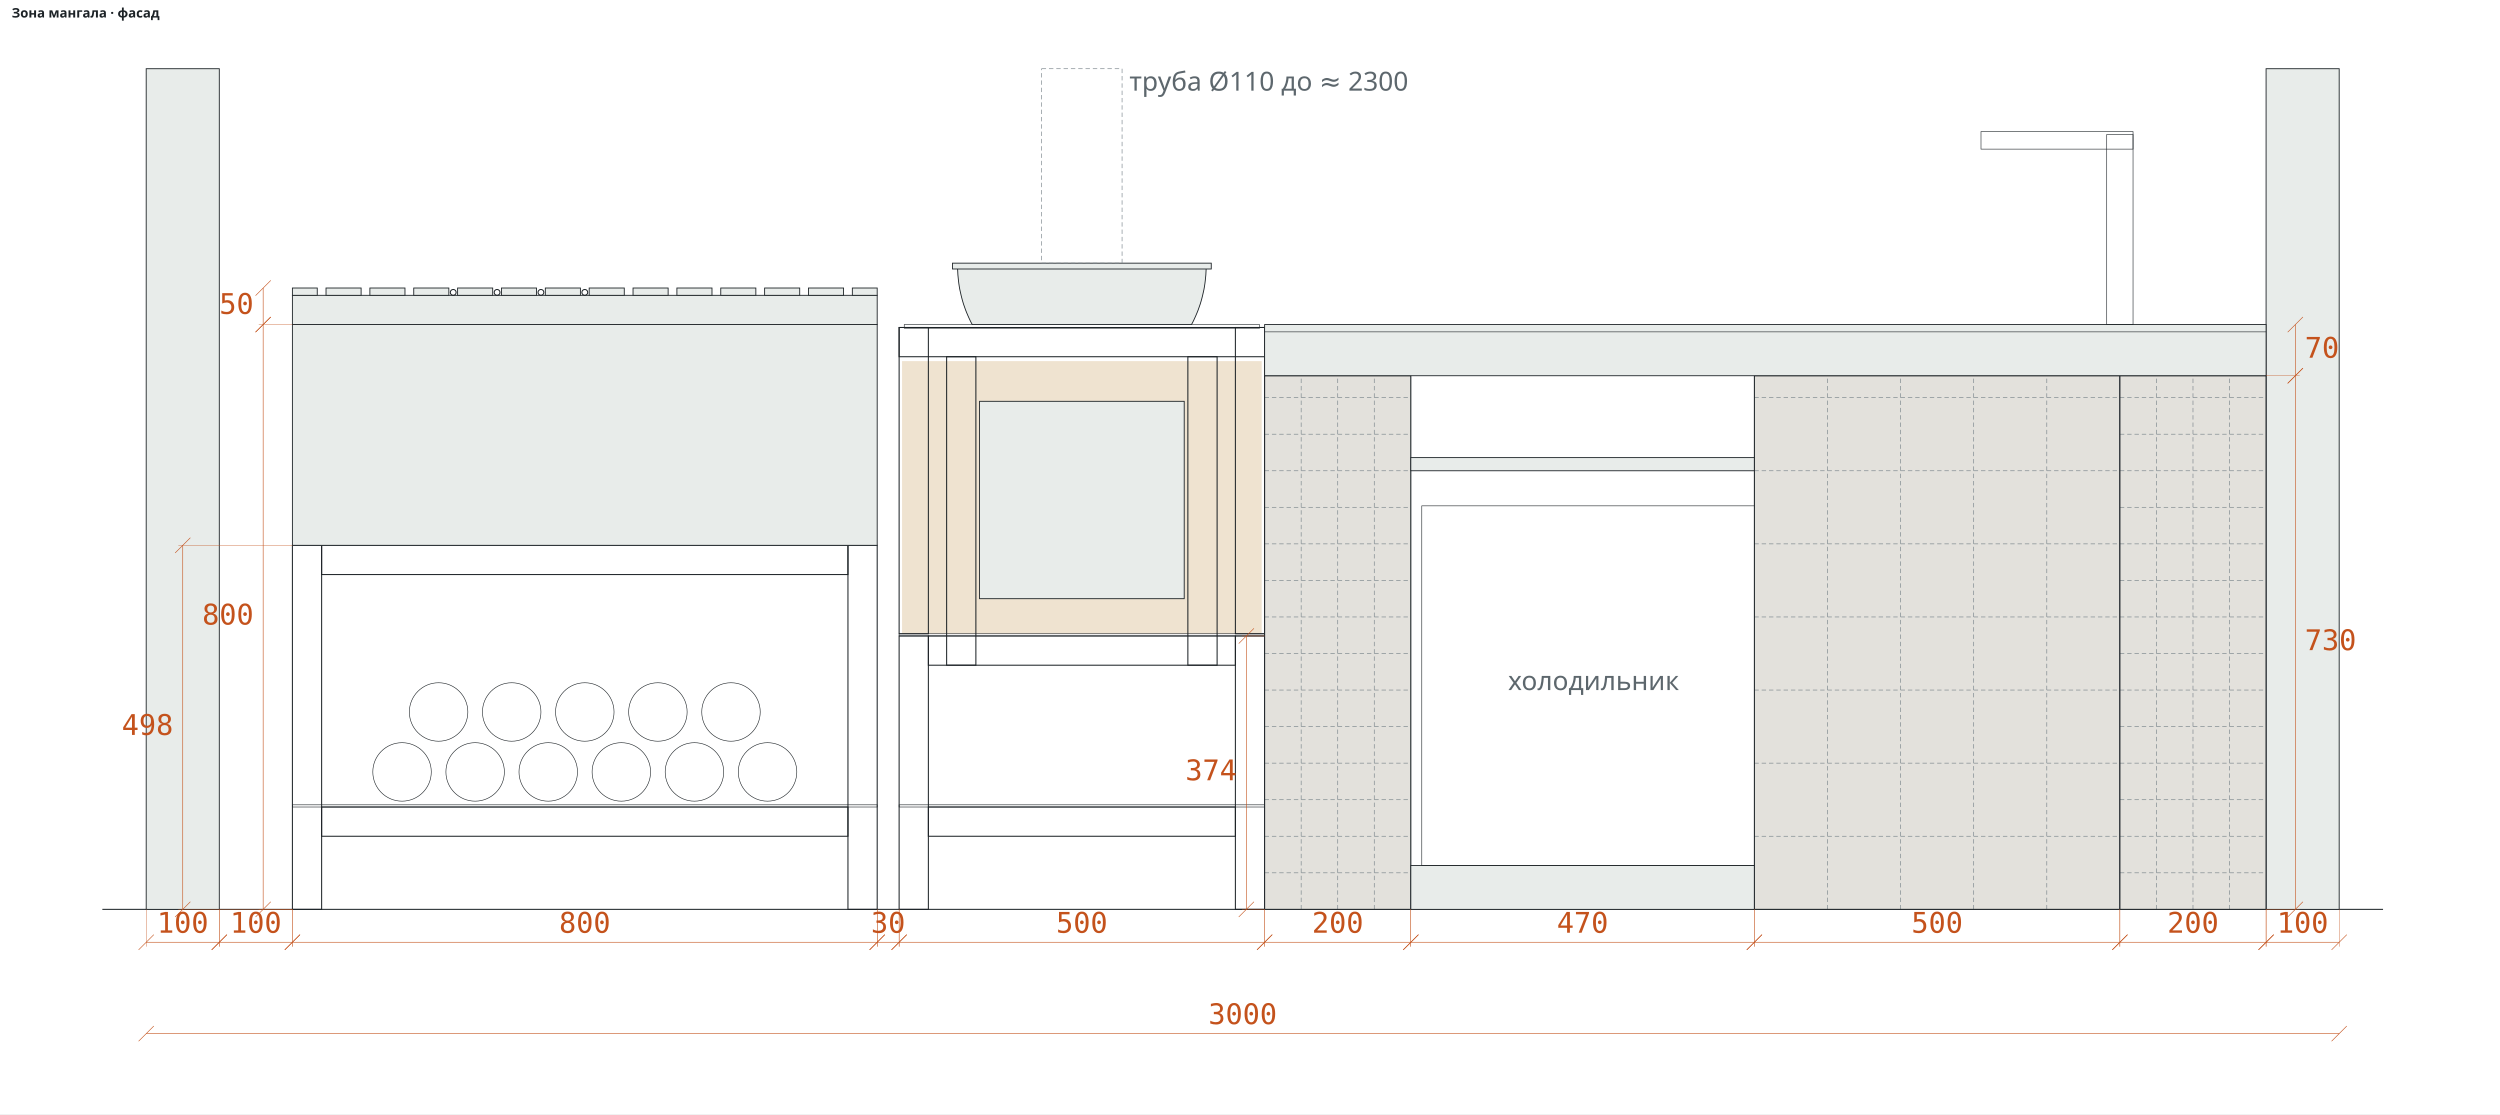
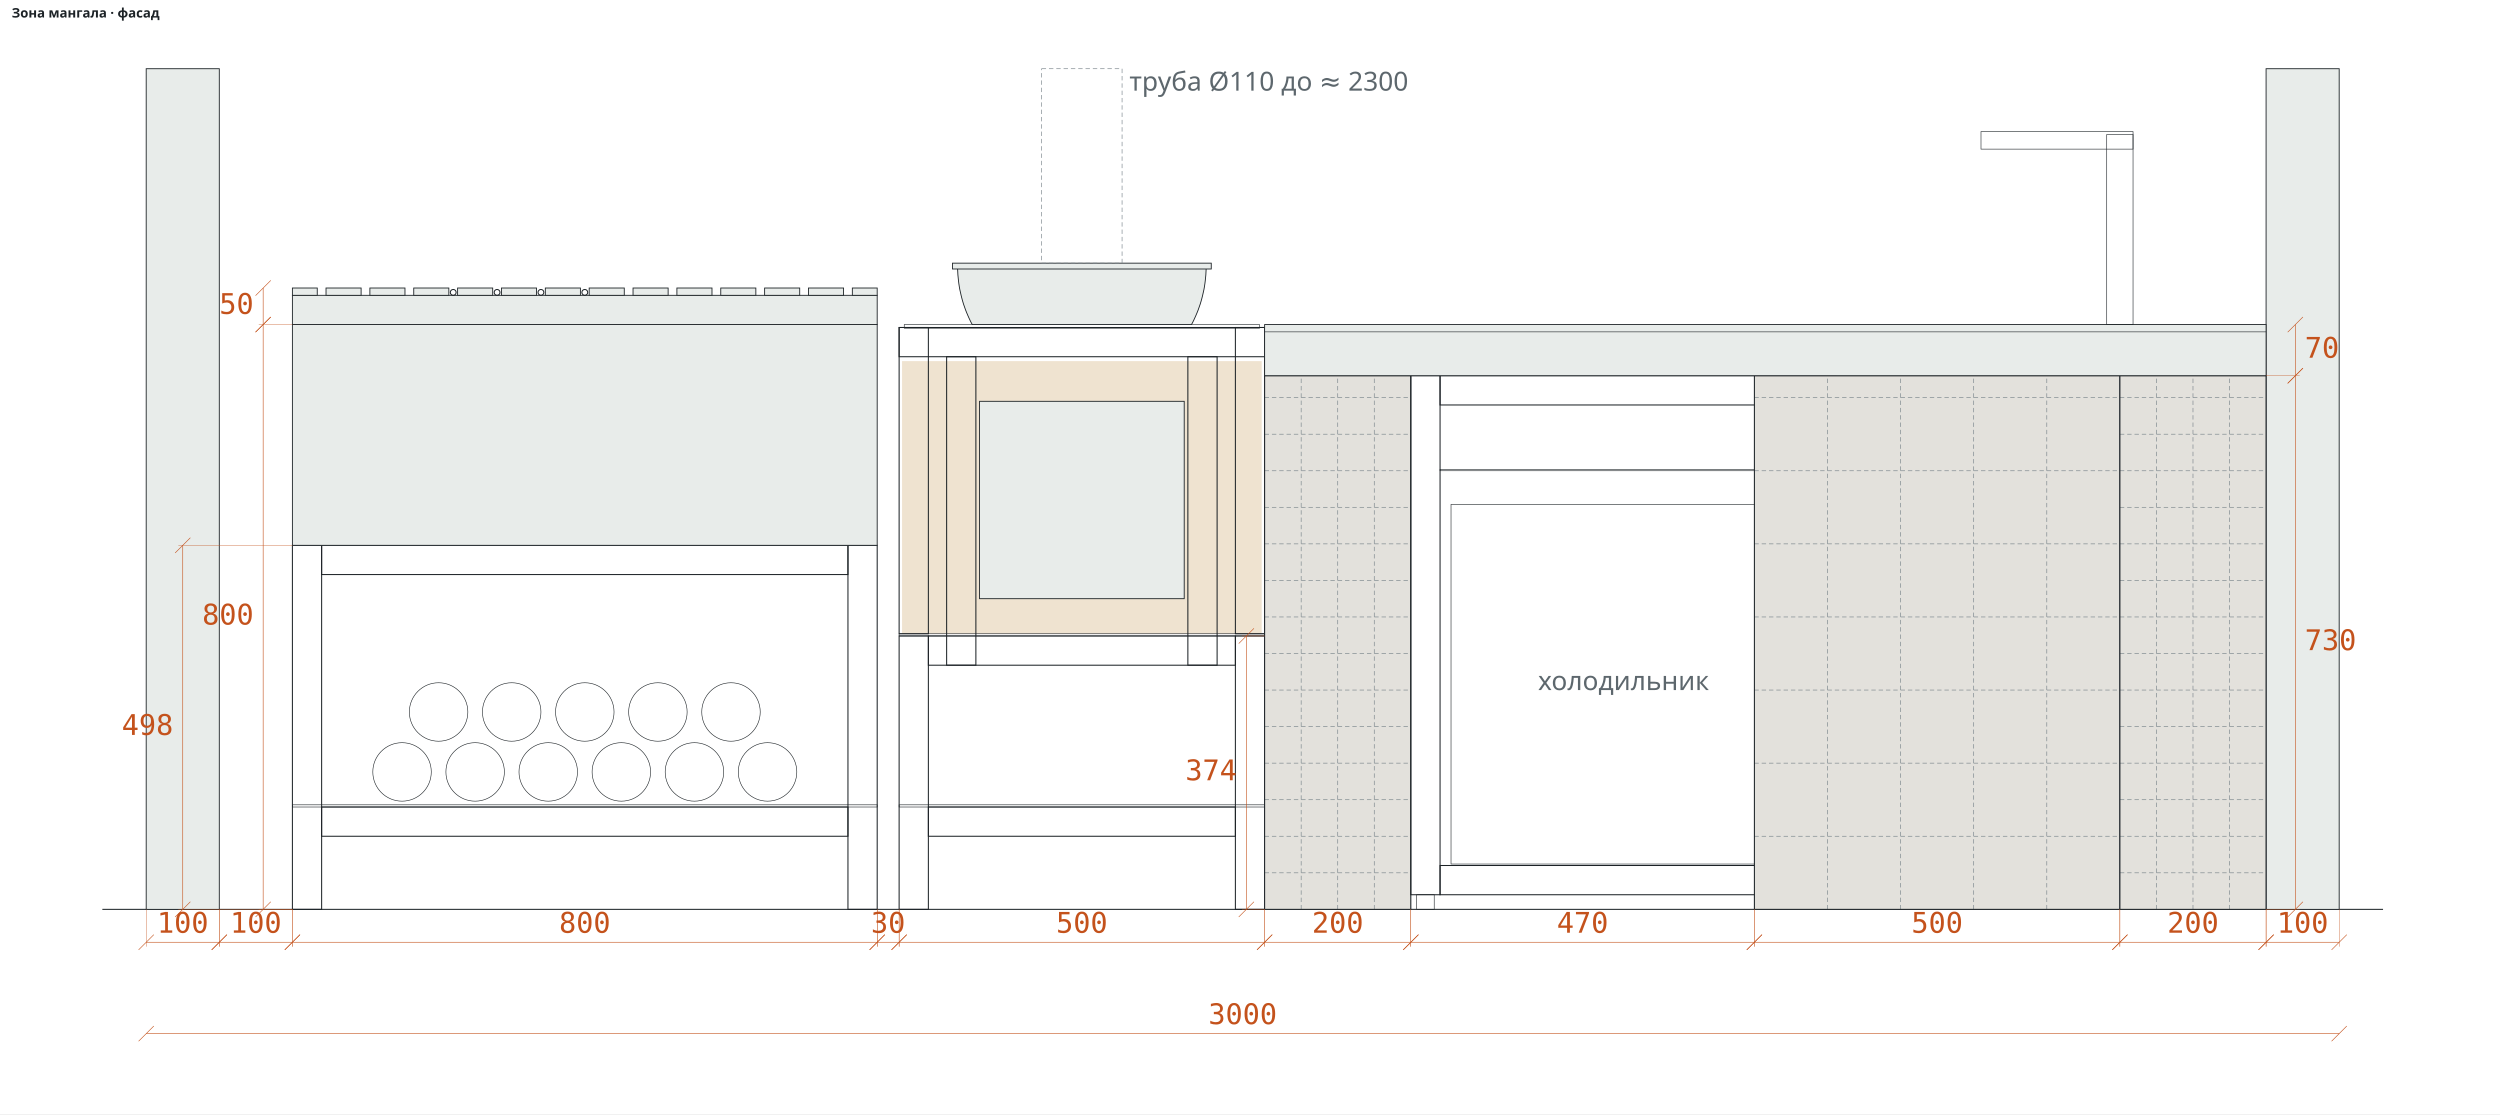
<svg xmlns="http://www.w3.org/2000/svg" viewBox="0 0 3420 1524" width="3420" height="1524">
  <style>.ol{fill:none;stroke:#1c2226;stroke-width:1.4}.thin{stroke-width:.8}.hid{fill:none;stroke:#7b868c;stroke-width:.9;stroke-dasharray:6 4}.cl{stroke:#7b868c;stroke-width:.7;stroke-dasharray:14 3 2 3}.brick{fill:#efe3d0;stroke:none}.stone{fill:#e3e1dc;stroke:#7b868c;stroke-width:.6}.fill{fill:#e8ecea;stroke:#1c2226;stroke-width:1.2}.dim{stroke:#c4521c;stroke-width:.8}.ext{stroke:#c4521c;stroke-width:.5}.lead{stroke:#5d676d;stroke-width:.7}.dt{fill:#c4521c;font:500 15px "IBM Plex Mono",Consolas,monospace}.note{fill:#5d676d;font:14px "IBM Plex Sans",Segoe UI,sans-serif}.lt{fill:#1c2226;font:13px "IBM Plex Sans",Segoe UI,sans-serif}.bub{fill:#fff;stroke:#1c2226;stroke-width:1}.bt{fill:#1c2226;font:600 13px "IBM Plex Mono",Consolas,monospace}.ttl{fill:#1c2226;font:600 18px "IBM Plex Sans",Segoe UI,sans-serif}</style>
  <rect width="100%" height="100%" fill="#ffffff" />
  <text class="ttl" x="16" y="24">Зона мангала · фасад</text>
  <g transform="translate(0 34)">
    <line class="ol" x1="140.0" y1="1210.0" x2="3260.0" y2="1210.0" />
    <rect class="fill" x="200.0" y="60.0" width="100.0" height="1150.0" />
    <rect class="fill" x="3100.0" y="60.0" width="100.0" height="1150.0" />
    <text class="note" x="250.0" y="90.0" text-anchor="start" style="font-size:36px" />
    <rect class="ol" x="400.0" y="712.0" width="40.0" height="498.0" />
    <rect class="ol" x="1160.0" y="712.0" width="40.0" height="498.0" />
    <rect class="ol" x="440.0" y="1070.0" width="720.0" height="40.0" />
    <rect class="ol" x="440.0" y="712.0" width="720.0" height="40.0" />
    <rect class="ol thin" x="400.0" y="1067.0" width="800.0" height="3.0" />
    <rect class="fill" x="400.0" y="410.0" width="800.0" height="302.0" />
    <rect class="fill" x="400.0" y="370.0" width="800.0" height="40.0" />
    <rect class="fill" x="400.0" y="360.0" width="34.0" height="10.0" />
    <rect class="fill" x="446.0" y="360.0" width="48.0" height="10.0" />
    <rect class="fill" x="506.0" y="360.0" width="48.0" height="10.0" />
    <rect class="fill" x="566.0" y="360.0" width="48.0" height="10.0" />
    <rect class="fill" x="626.0" y="360.0" width="48.0" height="10.0" />
    <rect class="fill" x="686.0" y="360.0" width="48.0" height="10.0" />
    <rect class="fill" x="746.0" y="360.0" width="48.0" height="10.0" />
    <rect class="fill" x="806.0" y="360.0" width="48.0" height="10.0" />
    <rect class="fill" x="866.0" y="360.0" width="48.0" height="10.0" />
    <rect class="fill" x="926.0" y="360.0" width="48.0" height="10.0" />
    <rect class="fill" x="986.0" y="360.0" width="48.0" height="10.0" />
    <rect class="fill" x="1046.0" y="360.0" width="48.0" height="10.0" />
    <rect class="fill" x="1106.0" y="360.0" width="48.0" height="10.0" />
    <rect class="fill" x="1166.0" y="360.0" width="34.0" height="10.0" />
    <circle class="ol" cx="620.0" cy="366.0" r="4" />
    <circle class="ol" cx="680.0" cy="366.0" r="4" />
    <circle class="ol" cx="740.0" cy="366.0" r="4" />
    <circle class="ol" cx="800.0" cy="366.0" r="4" />
    <circle class="ol thin" cx="550.0" cy="1022.0" r="40" />
    <circle class="ol thin" cx="650.0" cy="1022.0" r="40" />
    <circle class="ol thin" cx="750.0" cy="1022.0" r="40" />
    <circle class="ol thin" cx="850.0" cy="1022.0" r="40" />
    <circle class="ol thin" cx="950.0" cy="1022.0" r="40" />
    <circle class="ol thin" cx="1050.0" cy="1022.0" r="40" />
    <circle class="ol thin" cx="600.0" cy="940.0" r="40" />
    <circle class="ol thin" cx="700.0" cy="940.0" r="40" />
    <circle class="ol thin" cx="800.0" cy="940.0" r="40" />
    <circle class="ol thin" cx="900.0" cy="940.0" r="40" />
    <circle class="ol thin" cx="1000.0" cy="940.0" r="40" />
    <rect class="ol" x="1230.0" y="836.0" width="40.0" height="374.0" />
    <rect class="ol" x="1690.0" y="836.0" width="40.0" height="374.0" />
    <rect class="ol" x="1270.0" y="1070.0" width="420.0" height="40.0" />
    <rect class="ol" x="1270.0" y="836.0" width="420.0" height="40.0" />
    <rect class="ol thin" x="1230.0" y="1067.0" width="500.0" height="3.0" />
    <rect class="brick" x="1234.0" y="460.0" width="492.0" height="373.0" />
    <rect class="ol thin" x="1230.0" y="833.0" width="500.0" height="3.0" />
    <rect class="ol" x="1230.0" y="414.0" width="40.0" height="419.0" />
    <rect class="ol" x="1690.0" y="414.0" width="40.0" height="419.0" />
    <rect class="ol" x="1230.0" y="414.0" width="500.0" height="40.0" />
    <rect class="ol" x="1295.0" y="454.0" width="40.0" height="422.0" />
    <rect class="ol" x="1625.0" y="454.0" width="40.0" height="422.0" />
    <rect class="fill" x="1340.0" y="515.0" width="280.0" height="270.0" />
    <rect class="ol thin" x="1237.0" y="410.0" width="486.0" height="5.0" />
    <polygon class="fill" points="1330.0,410.0 1327.9,406.0 1326.0,402.0 1324.2,398.0 1322.5,394.0 1320.9,390.0 1319.5,386.0 1318.1,382.0 1316.9,378.0 1315.8,374.0 1314.8,370.0 1313.9,366.0 1313.0,362.0 1312.3,358.0 1311.7,354.0 1311.2,350.0 1310.8,346.0 1310.4,342.0 1310.2,338.0 1310.0,334.0 1310.0,330.0 1650.0,330.0 1650.0,334.0 1649.8,338.0 1649.6,342.0 1649.2,346.0 1648.8,350.0 1648.3,354.0 1647.7,358.0 1647.0,362.0 1646.1,366.0 1645.2,370.0 1644.2,374.0 1643.1,378.0 1641.9,382.0 1640.5,386.0 1639.1,390.0 1637.5,394.0 1635.8,398.0 1634.0,402.0 1632.1,406.0 1630.0,410.0" />
    <rect class="fill" x="1303.0" y="326.0" width="354.0" height="8.0" />
    <rect class="hid" x="1425.0" y="60.0" width="110.0" height="266.0" />
    <text class="note" x="1545.0" y="90.0" text-anchor="start" style="font-size:36px">труба Ø110 до ≈ 2300</text>
    <rect class="stone" x="1730.0" y="480.0" width="200.0" height="730.0" />
    <line class="hid" x1="1780.0" y1="1210.0" x2="1780.0" y2="480.0" />
    <line class="hid" x1="1830.0" y1="1210.0" x2="1830.0" y2="480.0" />
    <line class="hid" x1="1880.0" y1="1210.0" x2="1880.0" y2="480.0" />
    <line class="hid" x1="1730.0" y1="1160.0" x2="1930.0" y2="1160.0" />
    <line class="hid" x1="1730.0" y1="1110.0" x2="1930.0" y2="1110.0" />
    <line class="hid" x1="1730.0" y1="1060.0" x2="1930.0" y2="1060.0" />
    <line class="hid" x1="1730.0" y1="1010.0" x2="1930.0" y2="1010.0" />
    <line class="hid" x1="1730.0" y1="960.0" x2="1930.0" y2="960.0" />
    <line class="hid" x1="1730.0" y1="910.0" x2="1930.0" y2="910.0" />
    <line class="hid" x1="1730.0" y1="860.0" x2="1930.0" y2="860.0" />
    <line class="hid" x1="1730.0" y1="810.0" x2="1930.0" y2="810.0" />
    <line class="hid" x1="1730.0" y1="760.0" x2="1930.0" y2="760.0" />
    <line class="hid" x1="1730.0" y1="710.0" x2="1930.0" y2="710.0" />
    <line class="hid" x1="1730.0" y1="660.0" x2="1930.0" y2="660.0" />
    <line class="hid" x1="1730.0" y1="610.0" x2="1930.0" y2="610.0" />
    <line class="hid" x1="1730.0" y1="560.0" x2="1930.0" y2="560.0" />
    <line class="hid" x1="1730.0" y1="510.0" x2="1930.0" y2="510.0" />
    <rect class="ol" x="1730.0" y="480.0" width="200.0" height="730.0" />
-     <rect class="fill" x="1930.0" y="1150.0" width="520.0" height="60.0" />
-     <rect class="fill" x="1930.0" y="592.0" width="502.0" height="18.0" />
-     <rect class="ol thin" x="1945.0" y="658.0" width="472.0" height="492.0" />
-     <text class="note" x="2180.0" y="910.0" text-anchor="middle" style="font-size:36px">холодильник</text>
+     <rect class="ol" x="1930.0" y="480.0" width="40.0" height="710.0" />
+     <rect class="ol thin" x="1938.0" y="1190.0" width="24.0" height="20.0" />
+     <rect class="ol" x="2472.0" y="480.0" width="40.0" height="710.0" />
+     <rect class="ol thin" x="2480.0" y="1190.0" width="24.0" height="20.0" />
+     <rect class="ol" x="1970.0" y="1150.0" width="502.0" height="40.0" />
+     <rect class="ol" x="1970.0" y="480.0" width="502.0" height="40.0" />
+     <rect class="ol thin" x="1970.0" y="608.0" width="502.0" height="2.0" />
+     <rect class="ol thin" x="1985.0" y="656.0" width="472.0" height="492.0" />
+     <text class="note" x="2221.0" y="910.0" text-anchor="middle" style="font-size:36px">холодильник</text>
    <rect class="stone" x="2400.0" y="480.0" width="500.0" height="730.0" />
    <line class="hid" x1="2500.0" y1="1210.0" x2="2500.0" y2="480.0" />
    <line class="hid" x1="2600.0" y1="1210.0" x2="2600.0" y2="480.0" />
    <line class="hid" x1="2700.0" y1="1210.0" x2="2700.0" y2="480.0" />
    <line class="hid" x1="2800.0" y1="1210.0" x2="2800.0" y2="480.0" />
    <line class="hid" x1="2400.0" y1="1110.0" x2="2900.0" y2="1110.0" />
    <line class="hid" x1="2400.0" y1="1010.0" x2="2900.0" y2="1010.0" />
    <line class="hid" x1="2400.0" y1="910.0" x2="2900.0" y2="910.0" />
    <line class="hid" x1="2400.0" y1="810.0" x2="2900.0" y2="810.0" />
    <line class="hid" x1="2400.0" y1="710.0" x2="2900.0" y2="710.0" />
    <line class="hid" x1="2400.0" y1="610.0" x2="2900.0" y2="610.0" />
    <line class="hid" x1="2400.0" y1="510.0" x2="2900.0" y2="510.0" />
    <rect class="ol" x="2400.0" y="480.0" width="500.0" height="730.0" />
    <rect class="stone" x="2900.0" y="480.0" width="200.0" height="730.0" />
    <line class="hid" x1="2950.0" y1="1210.0" x2="2950.0" y2="480.0" />
    <line class="hid" x1="3000.0" y1="1210.0" x2="3000.0" y2="480.0" />
    <line class="hid" x1="3050.0" y1="1210.0" x2="3050.0" y2="480.0" />
    <line class="hid" x1="2900.0" y1="1160.0" x2="3100.0" y2="1160.0" />
    <line class="hid" x1="2900.0" y1="1110.0" x2="3100.0" y2="1110.0" />
    <line class="hid" x1="2900.0" y1="1060.0" x2="3100.0" y2="1060.0" />
    <line class="hid" x1="2900.0" y1="1010.0" x2="3100.0" y2="1010.0" />
    <line class="hid" x1="2900.0" y1="960.0" x2="3100.0" y2="960.0" />
    <line class="hid" x1="2900.0" y1="910.0" x2="3100.0" y2="910.0" />
    <line class="hid" x1="2900.0" y1="860.0" x2="3100.0" y2="860.0" />
    <line class="hid" x1="2900.0" y1="810.0" x2="3100.0" y2="810.0" />
    <line class="hid" x1="2900.0" y1="760.0" x2="3100.0" y2="760.0" />
    <line class="hid" x1="2900.0" y1="710.0" x2="3100.0" y2="710.0" />
    <line class="hid" x1="2900.0" y1="660.0" x2="3100.0" y2="660.0" />
    <line class="hid" x1="2900.0" y1="610.0" x2="3100.0" y2="610.0" />
    <line class="hid" x1="2900.0" y1="560.0" x2="3100.0" y2="560.0" />
    <line class="hid" x1="2900.0" y1="510.0" x2="3100.0" y2="510.0" />
    <rect class="ol" x="2900.0" y="480.0" width="200.0" height="730.0" />
    <rect class="fill" x="1730.0" y="410.0" width="1370.0" height="70.0" />
    <line class="ol thin" x1="1730.0" y1="420.0" x2="3100.0" y2="420.0" />
    <rect class="ol thin" x="2882.0" y="150.0" width="36.0" height="260.0" />
    <rect class="ol thin" x="2710.0" y="146.0" width="208.0" height="24.0" />
    <line class="ext" x1="200.0" y1="1210.0" x2="200.0" y2="1261.0" />
    <line class="ext" x1="300.0" y1="1210.0" x2="300.0" y2="1261.0" />
    <line class="dim" x1="200.0" y1="1255.0" x2="300.0" y2="1255.0" />
    <line class="dim" x1="189.6" y1="1265.4" x2="210.4" y2="1244.6" />
    <line class="dim" x1="289.6" y1="1265.4" x2="310.4" y2="1244.6" />
    <text class="dt" x="250.0" y="1242.0" text-anchor="middle" style="font-size:39px">100</text>
    <line class="ext" x1="300.0" y1="1210.0" x2="300.0" y2="1261.0" />
    <line class="ext" x1="400.0" y1="1210.0" x2="400.0" y2="1261.0" />
    <line class="dim" x1="300.0" y1="1255.0" x2="400.0" y2="1255.0" />
    <line class="dim" x1="289.6" y1="1265.4" x2="310.4" y2="1244.6" />
    <line class="dim" x1="389.6" y1="1265.4" x2="410.4" y2="1244.6" />
    <text class="dt" x="350.0" y="1242.0" text-anchor="middle" style="font-size:39px">100</text>
    <line class="ext" x1="400.0" y1="1210.0" x2="400.0" y2="1261.0" />
    <line class="ext" x1="1200.0" y1="1210.0" x2="1200.0" y2="1261.0" />
    <line class="dim" x1="400.0" y1="1255.0" x2="1200.0" y2="1255.0" />
    <line class="dim" x1="389.6" y1="1265.4" x2="410.4" y2="1244.6" />
    <line class="dim" x1="1189.6" y1="1265.4" x2="1210.4" y2="1244.6" />
    <text class="dt" x="800.0" y="1242.0" text-anchor="middle" style="font-size:39px">800</text>
    <line class="ext" x1="1200.0" y1="1210.0" x2="1200.0" y2="1261.0" />
    <line class="ext" x1="1230.0" y1="1210.0" x2="1230.0" y2="1261.0" />
    <line class="dim" x1="1200.0" y1="1255.0" x2="1230.0" y2="1255.0" />
    <line class="dim" x1="1189.6" y1="1265.4" x2="1210.4" y2="1244.6" />
    <line class="dim" x1="1219.6" y1="1265.4" x2="1240.4" y2="1244.6" />
    <text class="dt" x="1215.0" y="1242.0" text-anchor="middle" style="font-size:39px">30</text>
    <line class="ext" x1="1230.0" y1="1210.0" x2="1230.0" y2="1261.0" />
    <line class="ext" x1="1730.0" y1="1210.0" x2="1730.0" y2="1261.0" />
    <line class="dim" x1="1230.0" y1="1255.0" x2="1730.0" y2="1255.0" />
    <line class="dim" x1="1219.6" y1="1265.4" x2="1240.4" y2="1244.6" />
    <line class="dim" x1="1719.6" y1="1265.4" x2="1740.4" y2="1244.6" />
    <text class="dt" x="1480.0" y="1242.0" text-anchor="middle" style="font-size:39px">500</text>
    <line class="ext" x1="1730.0" y1="1210.0" x2="1730.0" y2="1261.0" />
    <line class="ext" x1="1930.0" y1="1210.0" x2="1930.0" y2="1261.0" />
    <line class="dim" x1="1730.0" y1="1255.0" x2="1930.0" y2="1255.0" />
    <line class="dim" x1="1719.6" y1="1265.4" x2="1740.4" y2="1244.6" />
    <line class="dim" x1="1919.6" y1="1265.4" x2="1940.4" y2="1244.6" />
    <text class="dt" x="1830.0" y="1242.0" text-anchor="middle" style="font-size:39px">200</text>
    <line class="ext" x1="1930.0" y1="1210.0" x2="1930.0" y2="1261.0" />
    <line class="ext" x1="2400.0" y1="1210.0" x2="2400.0" y2="1261.0" />
    <line class="dim" x1="1930.0" y1="1255.0" x2="2400.0" y2="1255.0" />
    <line class="dim" x1="1919.6" y1="1265.4" x2="1940.4" y2="1244.6" />
    <line class="dim" x1="2389.6" y1="1265.4" x2="2410.4" y2="1244.6" />
    <text class="dt" x="2165.0" y="1242.0" text-anchor="middle" style="font-size:39px">470</text>
    <line class="ext" x1="2400.0" y1="1210.0" x2="2400.0" y2="1261.0" />
    <line class="ext" x1="2900.0" y1="1210.0" x2="2900.0" y2="1261.0" />
    <line class="dim" x1="2400.0" y1="1255.0" x2="2900.0" y2="1255.0" />
    <line class="dim" x1="2389.6" y1="1265.4" x2="2410.4" y2="1244.6" />
    <line class="dim" x1="2889.6" y1="1265.4" x2="2910.4" y2="1244.6" />
    <text class="dt" x="2650.0" y="1242.0" text-anchor="middle" style="font-size:39px">500</text>
    <line class="ext" x1="2900.0" y1="1210.0" x2="2900.0" y2="1261.0" />
    <line class="ext" x1="3100.0" y1="1210.0" x2="3100.0" y2="1261.0" />
    <line class="dim" x1="2900.0" y1="1255.0" x2="3100.0" y2="1255.0" />
    <line class="dim" x1="2889.6" y1="1265.4" x2="2910.4" y2="1244.6" />
    <line class="dim" x1="3089.6" y1="1265.4" x2="3110.4" y2="1244.6" />
    <text class="dt" x="3000.0" y="1242.0" text-anchor="middle" style="font-size:39px">200</text>
    <line class="ext" x1="3100.0" y1="1210.0" x2="3100.0" y2="1261.0" />
    <line class="ext" x1="3200.0" y1="1210.0" x2="3200.0" y2="1261.0" />
    <line class="dim" x1="3100.0" y1="1255.0" x2="3200.0" y2="1255.0" />
    <line class="dim" x1="3089.6" y1="1265.4" x2="3110.4" y2="1244.6" />
    <line class="dim" x1="3189.6" y1="1265.4" x2="3210.4" y2="1244.6" />
    <text class="dt" x="3150.0" y="1242.0" text-anchor="middle" style="font-size:39px">100</text>
    <line class="dim" x1="200.0" y1="1380.0" x2="3200.0" y2="1380.0" />
    <line class="dim" x1="189.6" y1="1390.4" x2="210.4" y2="1369.6" />
    <line class="dim" x1="3189.6" y1="1390.4" x2="3210.4" y2="1369.6" />
    <text class="dt" x="1700.0" y="1367.0" text-anchor="middle" style="font-size:39px">3000</text>
    <line class="ext" x1="400.0" y1="1210.0" x2="354.0" y2="1210.0" />
    <line class="ext" x1="400.0" y1="410.0" x2="354.0" y2="410.0" />
    <line class="dim" x1="360.0" y1="1210.0" x2="360.0" y2="410.0" />
    <line class="dim" x1="349.6" y1="1220.4" x2="370.4" y2="1199.6" />
    <line class="dim" x1="349.6" y1="420.4" x2="370.4" y2="399.6" />
    <text class="dt" x="347.0" y="820.4" text-anchor="end" style="font-size:39px">800</text>
    <line class="dim" x1="360.0" y1="410.0" x2="360.0" y2="360.0" />
    <line class="dim" x1="349.6" y1="420.4" x2="370.4" y2="399.6" />
    <line class="dim" x1="349.6" y1="370.4" x2="370.4" y2="349.6" />
    <text class="dt" x="347.0" y="395.4" text-anchor="end" style="font-size:39px">50</text>
    <line class="ext" x1="400.0" y1="1210.0" x2="244.0" y2="1210.0" />
    <line class="ext" x1="400.0" y1="712.0" x2="244.0" y2="712.0" />
    <line class="dim" x1="250.0" y1="1210.0" x2="250.0" y2="712.0" />
    <line class="dim" x1="239.6" y1="1220.4" x2="260.4" y2="1199.6" />
    <line class="dim" x1="239.6" y1="722.4" x2="260.4" y2="701.6" />
    <text class="dt" x="237.0" y="971.4" text-anchor="end" style="font-size:39px">498</text>
    <line class="ext" x1="3100.0" y1="1210.0" x2="3146.0" y2="1210.0" />
    <line class="ext" x1="3100.0" y1="480.0" x2="3146.0" y2="480.0" />
    <line class="dim" x1="3140.0" y1="1210.0" x2="3140.0" y2="480.0" />
    <line class="dim" x1="3129.6" y1="1220.4" x2="3150.4" y2="1199.6" />
    <line class="dim" x1="3129.6" y1="490.4" x2="3150.4" y2="469.6" />
    <text class="dt" x="3153.0" y="855.4" text-anchor="start" style="font-size:39px">730</text>
    <line class="dim" x1="3140.0" y1="480.0" x2="3140.0" y2="410.0" />
    <line class="dim" x1="3129.6" y1="490.4" x2="3150.4" y2="469.6" />
    <line class="dim" x1="3129.6" y1="420.4" x2="3150.4" y2="399.6" />
    <text class="dt" x="3153.0" y="455.4" text-anchor="start" style="font-size:39px">70</text>
    <line class="ext" x1="1730.0" y1="1210.0" x2="1699.0" y2="1210.0" />
    <line class="ext" x1="1730.0" y1="836.0" x2="1699.0" y2="836.0" />
    <line class="dim" x1="1705.0" y1="1210.0" x2="1705.0" y2="836.0" />
    <line class="dim" x1="1694.6" y1="1220.4" x2="1715.4" y2="1199.6" />
    <line class="dim" x1="1694.6" y1="846.4" x2="1715.4" y2="825.6" />
    <text class="dt" x="1692.0" y="1033.4" text-anchor="end" style="font-size:39px">374</text>
  </g>
</svg>
